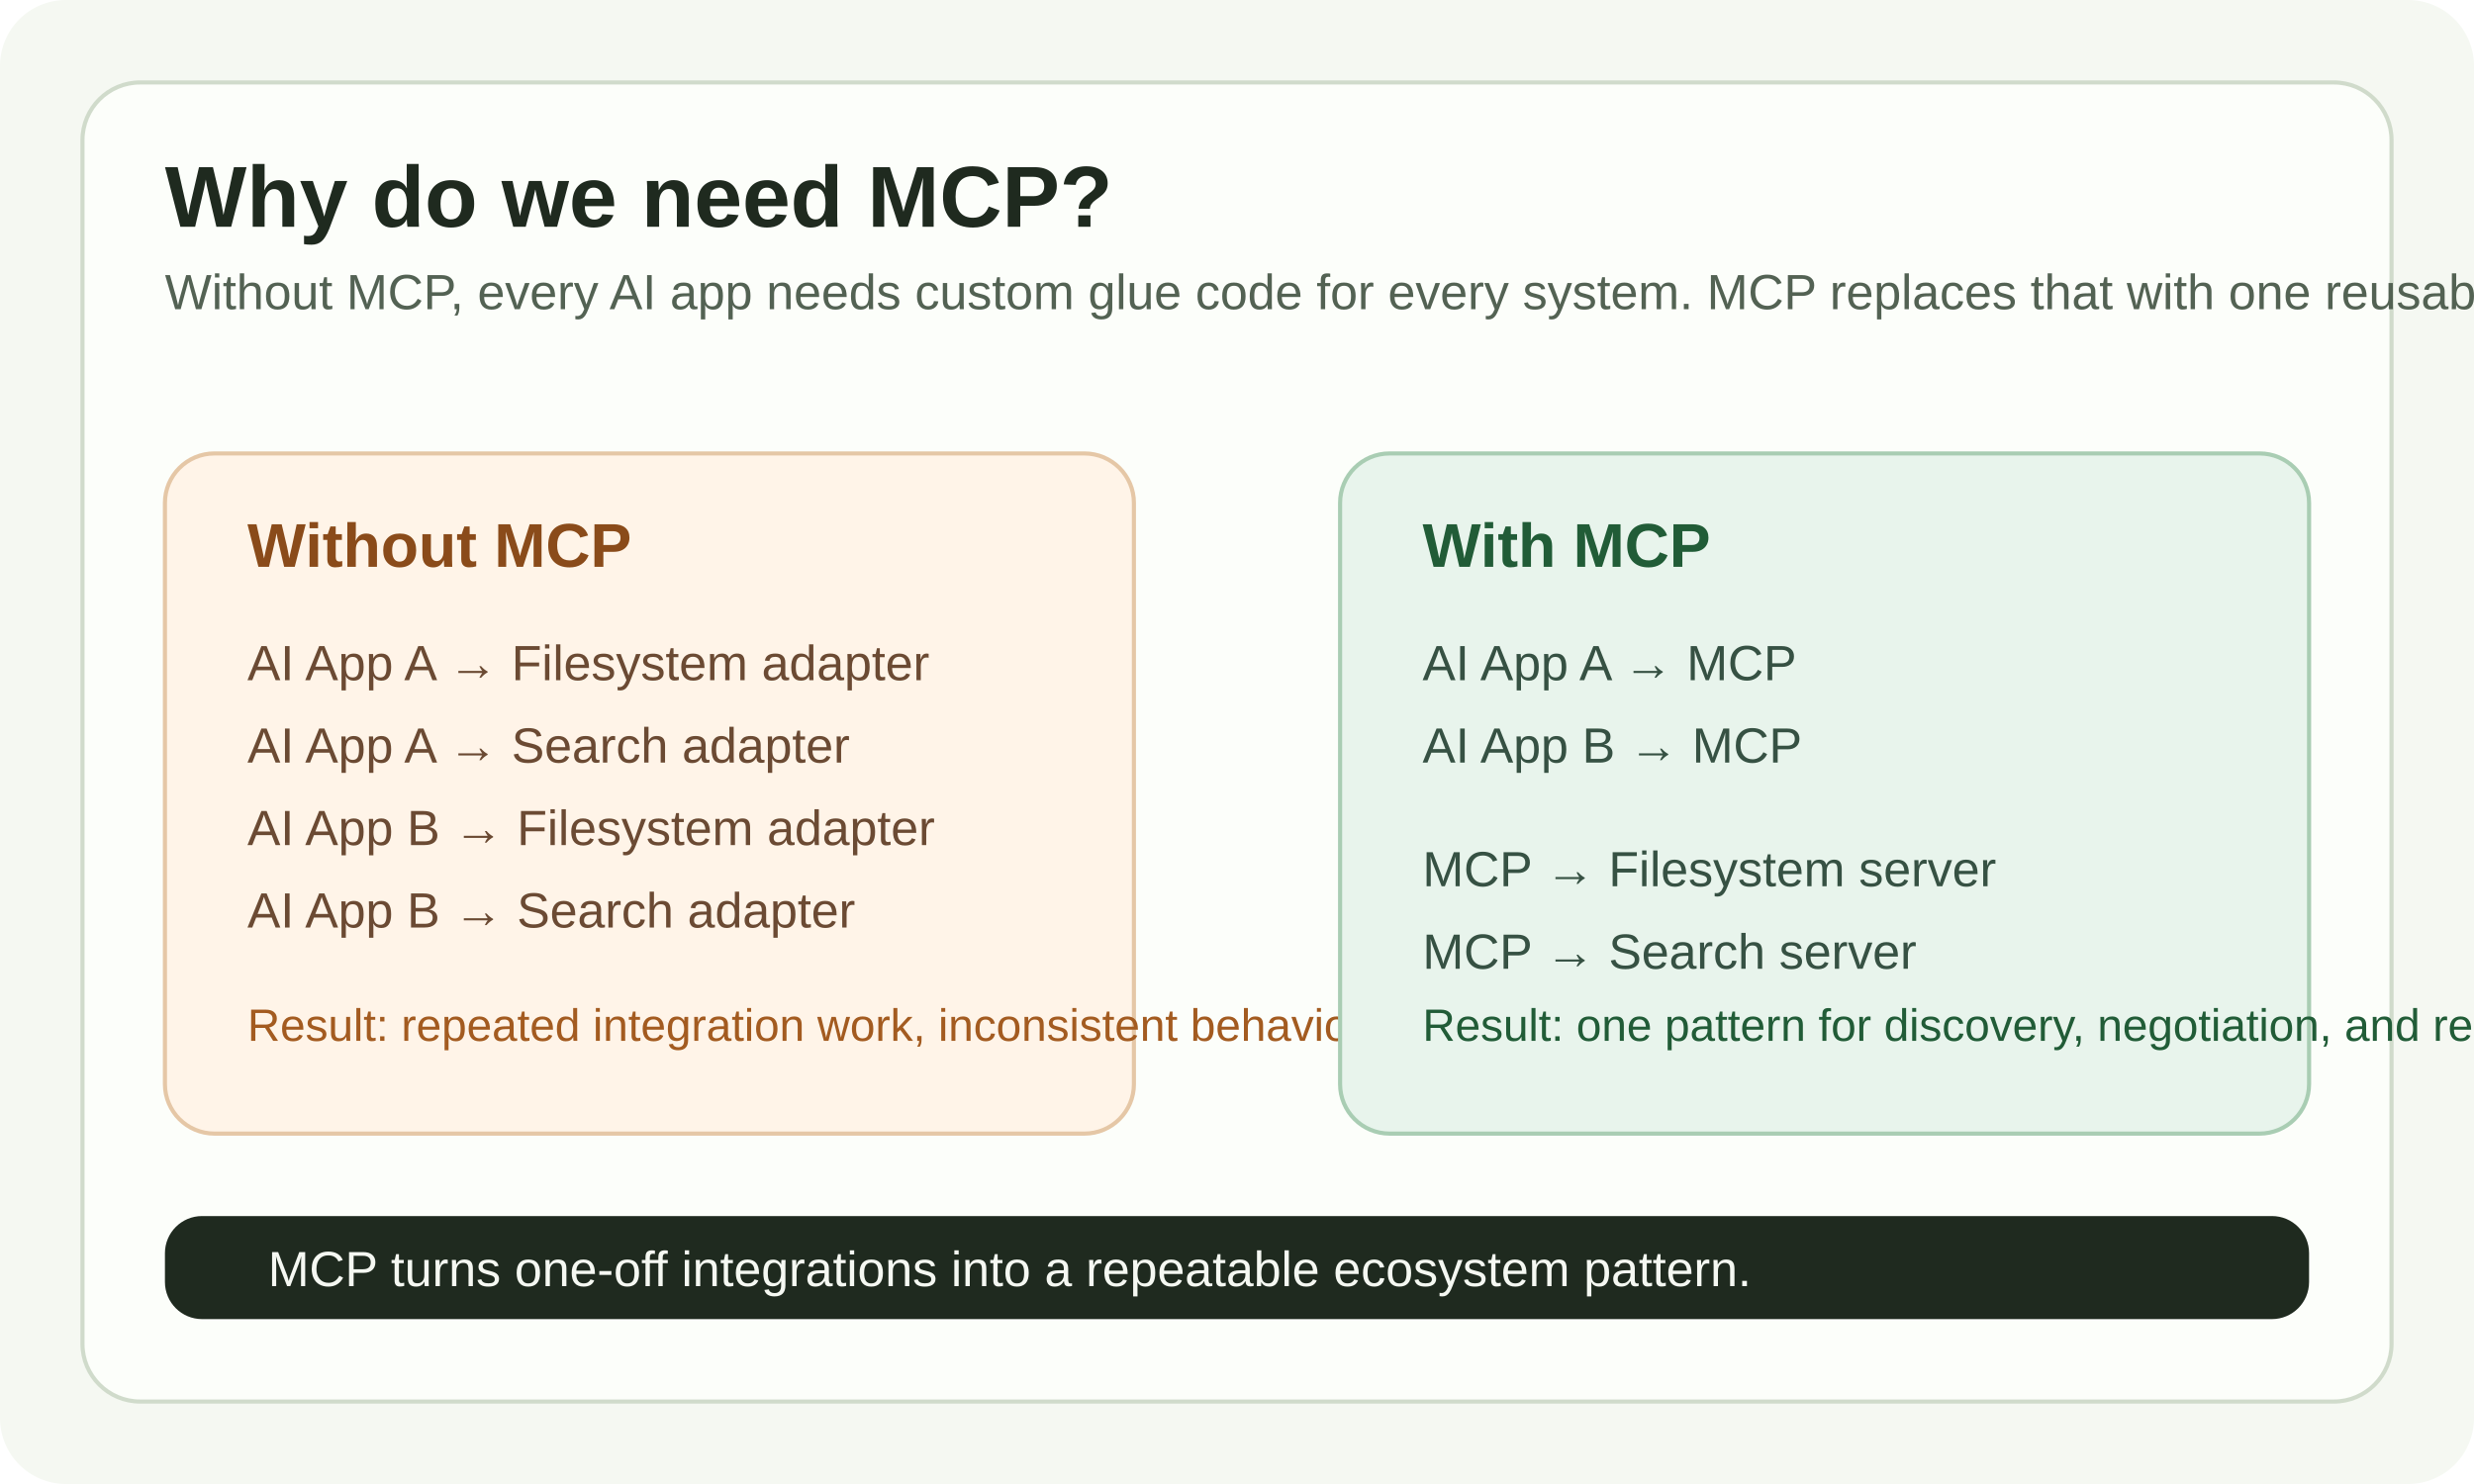
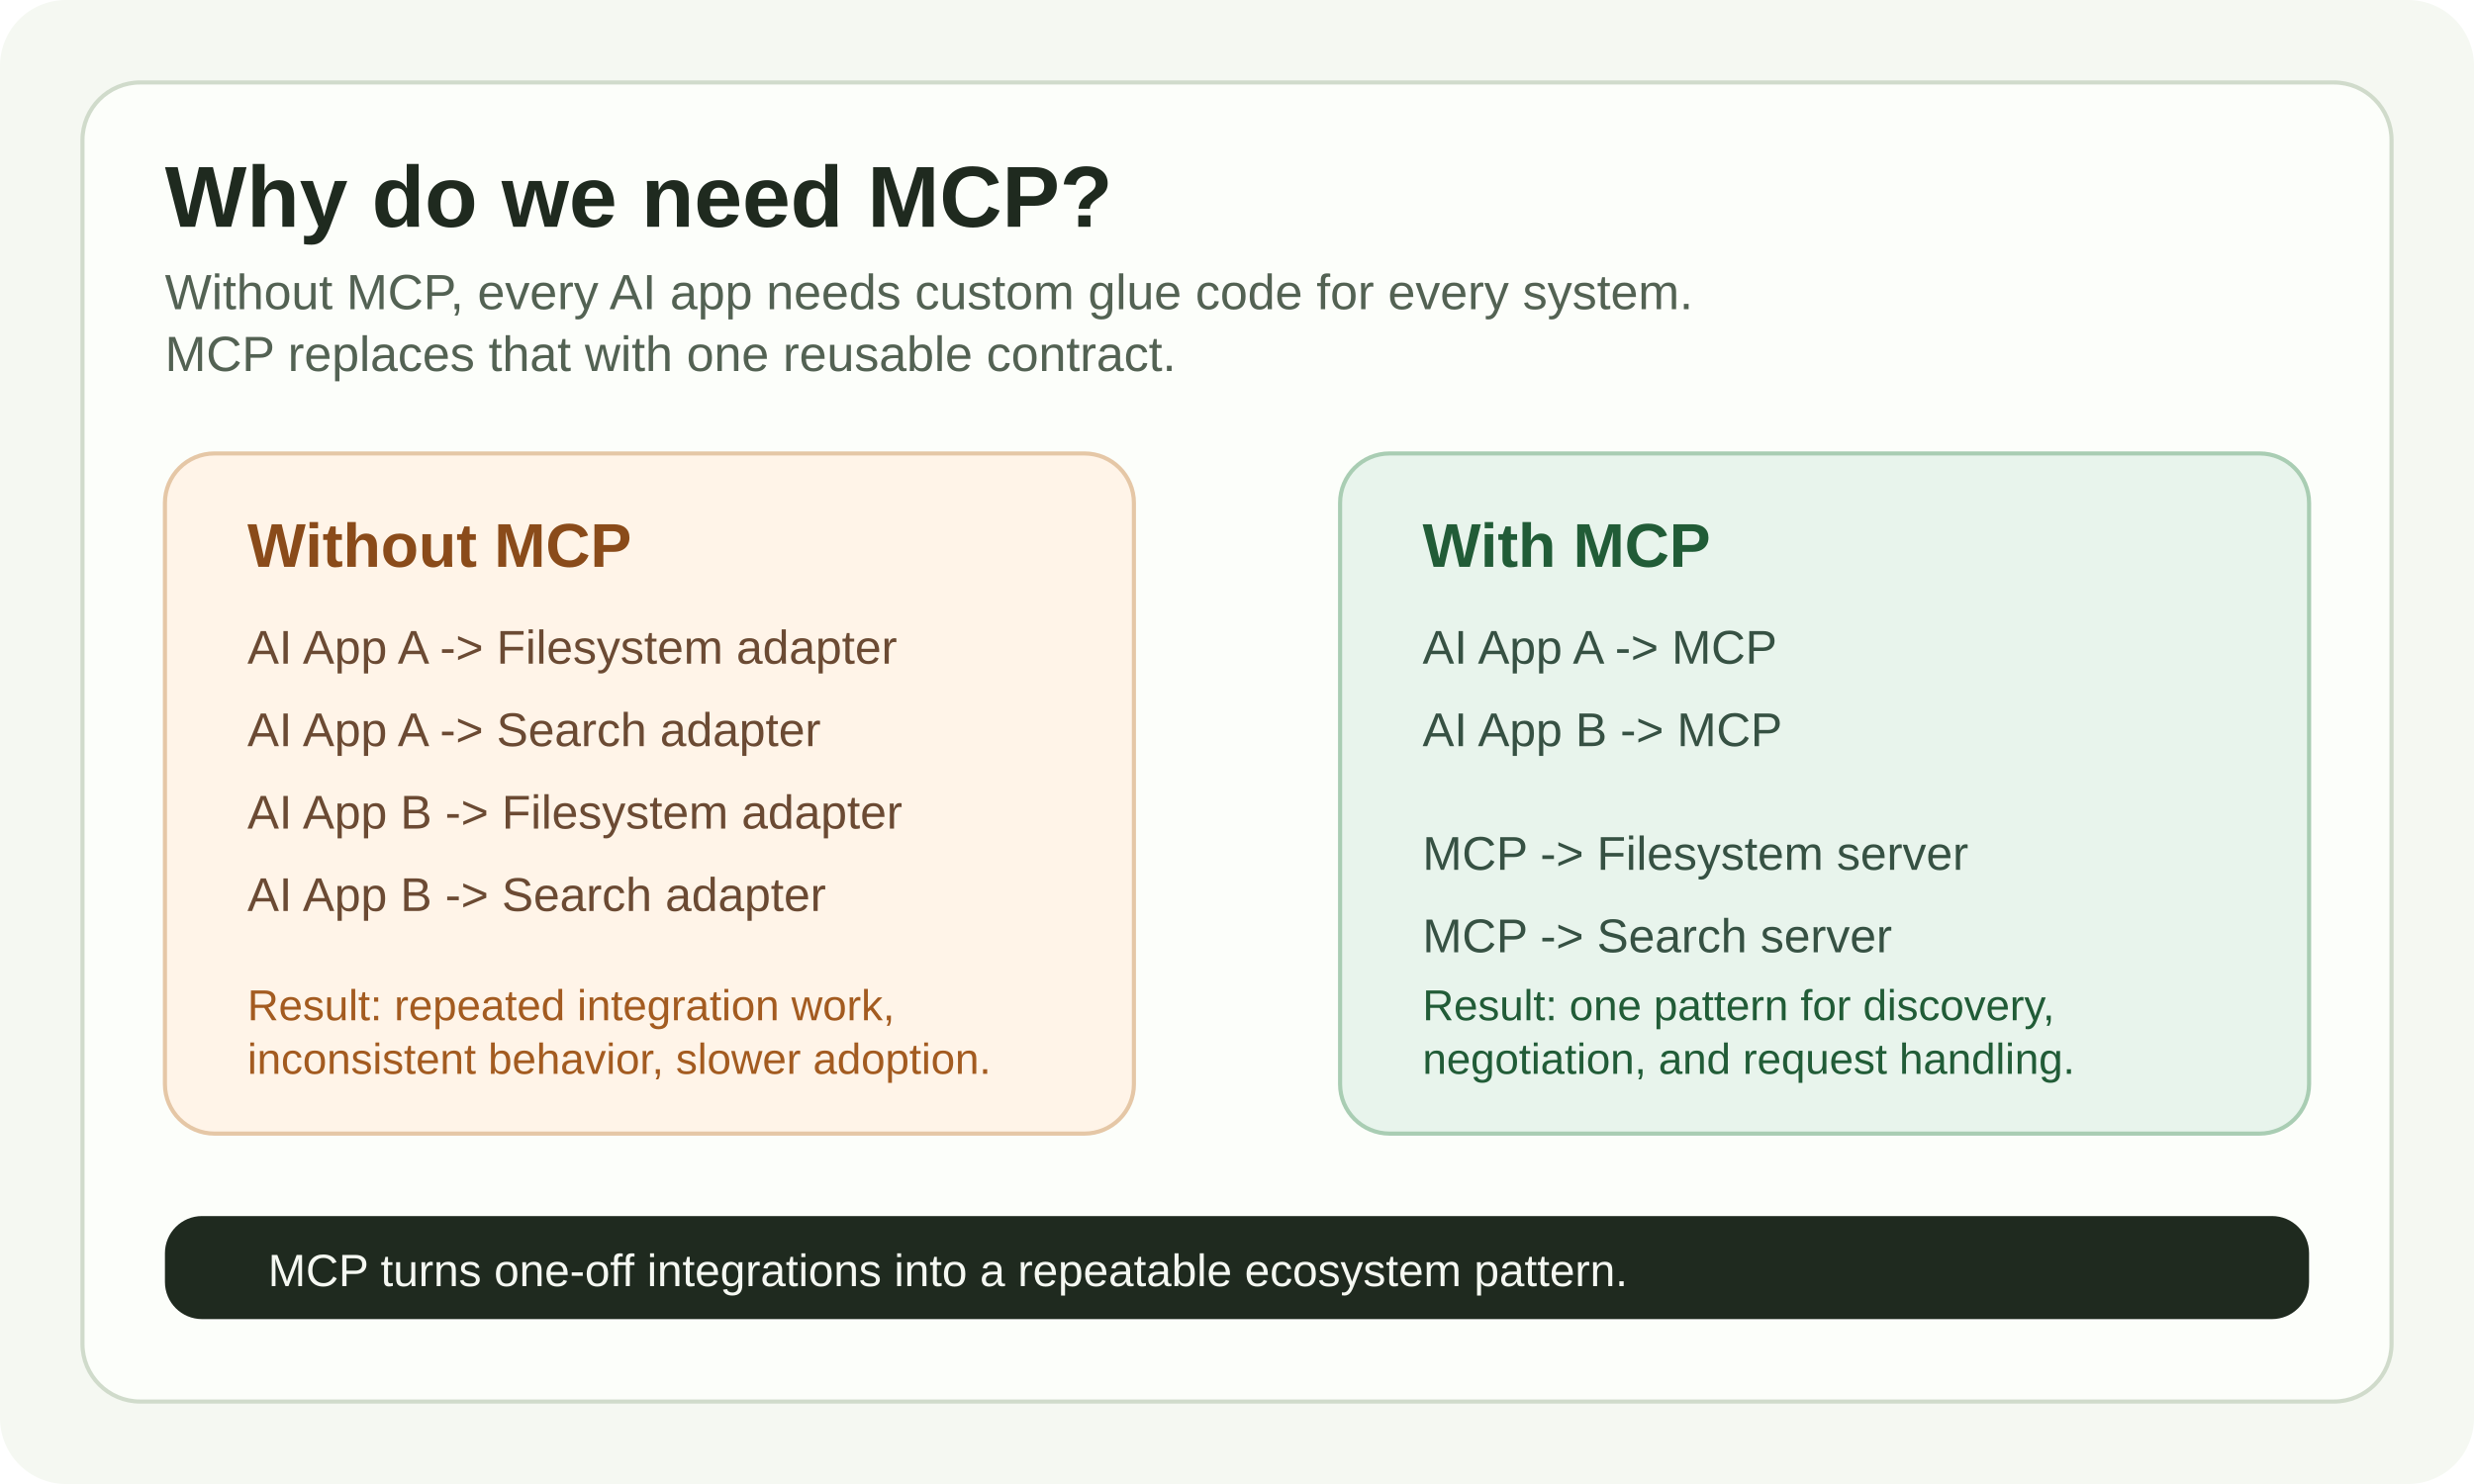
<svg xmlns="http://www.w3.org/2000/svg" width="1200" height="720" viewBox="0 0 1200 720" fill="none">
  <rect width="1200" height="720" rx="32" fill="#F5F8F2" />
  <rect x="40" y="40" width="1120" height="640" rx="28" fill="#FCFEFA" stroke="#D0DBCB" stroke-width="2" />
  <text x="80" y="110" fill="#1F2A1F" font-family="Segoe UI, Arial, sans-serif" font-size="42" font-weight="700">Why do we need MCP?</text>
-   <text x="80" y="150" fill="#536253" font-family="Segoe UI, Arial, sans-serif" font-size="24">Without MCP, every AI app needs custom glue code for every system. MCP replaces that with one reusable contract.</text>
+   <text x="80" y="150" fill="#536253" font-family="Segoe UI, Arial, sans-serif" font-size="24">
+     <tspan x="80" dy="0">Without MCP, every AI app needs custom glue code for every system.</tspan>
+     <tspan x="80" dy="30">MCP replaces that with one reusable contract.</tspan>
+   </text>
  <rect x="80" y="220" width="470" height="330" rx="24" fill="#FFF4E8" stroke="#E5C7A6" stroke-width="2" />
  <text x="120" y="275" fill="#8A4B1A" font-family="Segoe UI, Arial, sans-serif" font-size="30" font-weight="700">Without MCP</text>
-   <text x="120" y="330" fill="#6B4A33" font-family="Segoe UI, Arial, sans-serif" font-size="24">AI App A → Filesystem adapter</text>
-   <text x="120" y="370" fill="#6B4A33" font-family="Segoe UI, Arial, sans-serif" font-size="24">AI App A → Search adapter</text>
-   <text x="120" y="410" fill="#6B4A33" font-family="Segoe UI, Arial, sans-serif" font-size="24">AI App B → Filesystem adapter</text>
-   <text x="120" y="450" fill="#6B4A33" font-family="Segoe UI, Arial, sans-serif" font-size="24">AI App B → Search adapter</text>
-   <text x="120" y="505" fill="#A35B20" font-family="Segoe UI, Arial, sans-serif" font-size="22">Result: repeated integration work, inconsistent behavior, slower adoption.</text>
+   <text x="120" y="322" fill="#6B4A33" font-family="Segoe UI, Arial, sans-serif" font-size="23">AI App A -&gt; Filesystem adapter</text>
+   <text x="120" y="362" fill="#6B4A33" font-family="Segoe UI, Arial, sans-serif" font-size="23">AI App A -&gt; Search adapter</text>
+   <text x="120" y="402" fill="#6B4A33" font-family="Segoe UI, Arial, sans-serif" font-size="23">AI App B -&gt; Filesystem adapter</text>
+   <text x="120" y="442" fill="#6B4A33" font-family="Segoe UI, Arial, sans-serif" font-size="23">AI App B -&gt; Search adapter</text>
+   <text x="120" y="495" fill="#A35B20" font-family="Segoe UI, Arial, sans-serif" font-size="21">
+     <tspan x="120" dy="0">Result: repeated integration work,</tspan>
+     <tspan x="120" dy="26">inconsistent behavior, slower adoption.</tspan>
+   </text>
  <rect x="650" y="220" width="470" height="330" rx="24" fill="#E8F4EC" stroke="#A9CDB3" stroke-width="2" />
  <text x="690" y="275" fill="#215C37" font-family="Segoe UI, Arial, sans-serif" font-size="30" font-weight="700">With MCP</text>
-   <text x="690" y="330" fill="#365143" font-family="Segoe UI, Arial, sans-serif" font-size="24">AI App A → MCP</text>
-   <text x="690" y="370" fill="#365143" font-family="Segoe UI, Arial, sans-serif" font-size="24">AI App B → MCP</text>
-   <text x="690" y="430" fill="#365143" font-family="Segoe UI, Arial, sans-serif" font-size="24">MCP → Filesystem server</text>
-   <text x="690" y="470" fill="#365143" font-family="Segoe UI, Arial, sans-serif" font-size="24">MCP → Search server</text>
-   <text x="690" y="505" fill="#215C37" font-family="Segoe UI, Arial, sans-serif" font-size="22">Result: one pattern for discovery, negotiation, and request handling.</text>
+   <text x="690" y="322" fill="#365143" font-family="Segoe UI, Arial, sans-serif" font-size="23">AI App A -&gt; MCP</text>
+   <text x="690" y="362" fill="#365143" font-family="Segoe UI, Arial, sans-serif" font-size="23">AI App B -&gt; MCP</text>
+   <text x="690" y="422" fill="#365143" font-family="Segoe UI, Arial, sans-serif" font-size="23">MCP -&gt; Filesystem server</text>
+   <text x="690" y="462" fill="#365143" font-family="Segoe UI, Arial, sans-serif" font-size="23">MCP -&gt; Search server</text>
+   <text x="690" y="495" fill="#215C37" font-family="Segoe UI, Arial, sans-serif" font-size="21">
+     <tspan x="690" dy="0">Result: one pattern for discovery,</tspan>
+     <tspan x="690" dy="26">negotiation, and request handling.</tspan>
+   </text>
  <rect x="80" y="590" width="1040" height="50" rx="18" fill="#1F2A1F" />
-   <text x="130" y="624" fill="#F5F8F2" font-family="Segoe UI, Arial, sans-serif" font-size="24">MCP turns one-off integrations into a repeatable ecosystem pattern.</text>
+   <text x="130" y="624" fill="#F5F8F2" font-family="Segoe UI, Arial, sans-serif" font-size="22">MCP turns one-off integrations into a repeatable ecosystem pattern.</text>
</svg>
